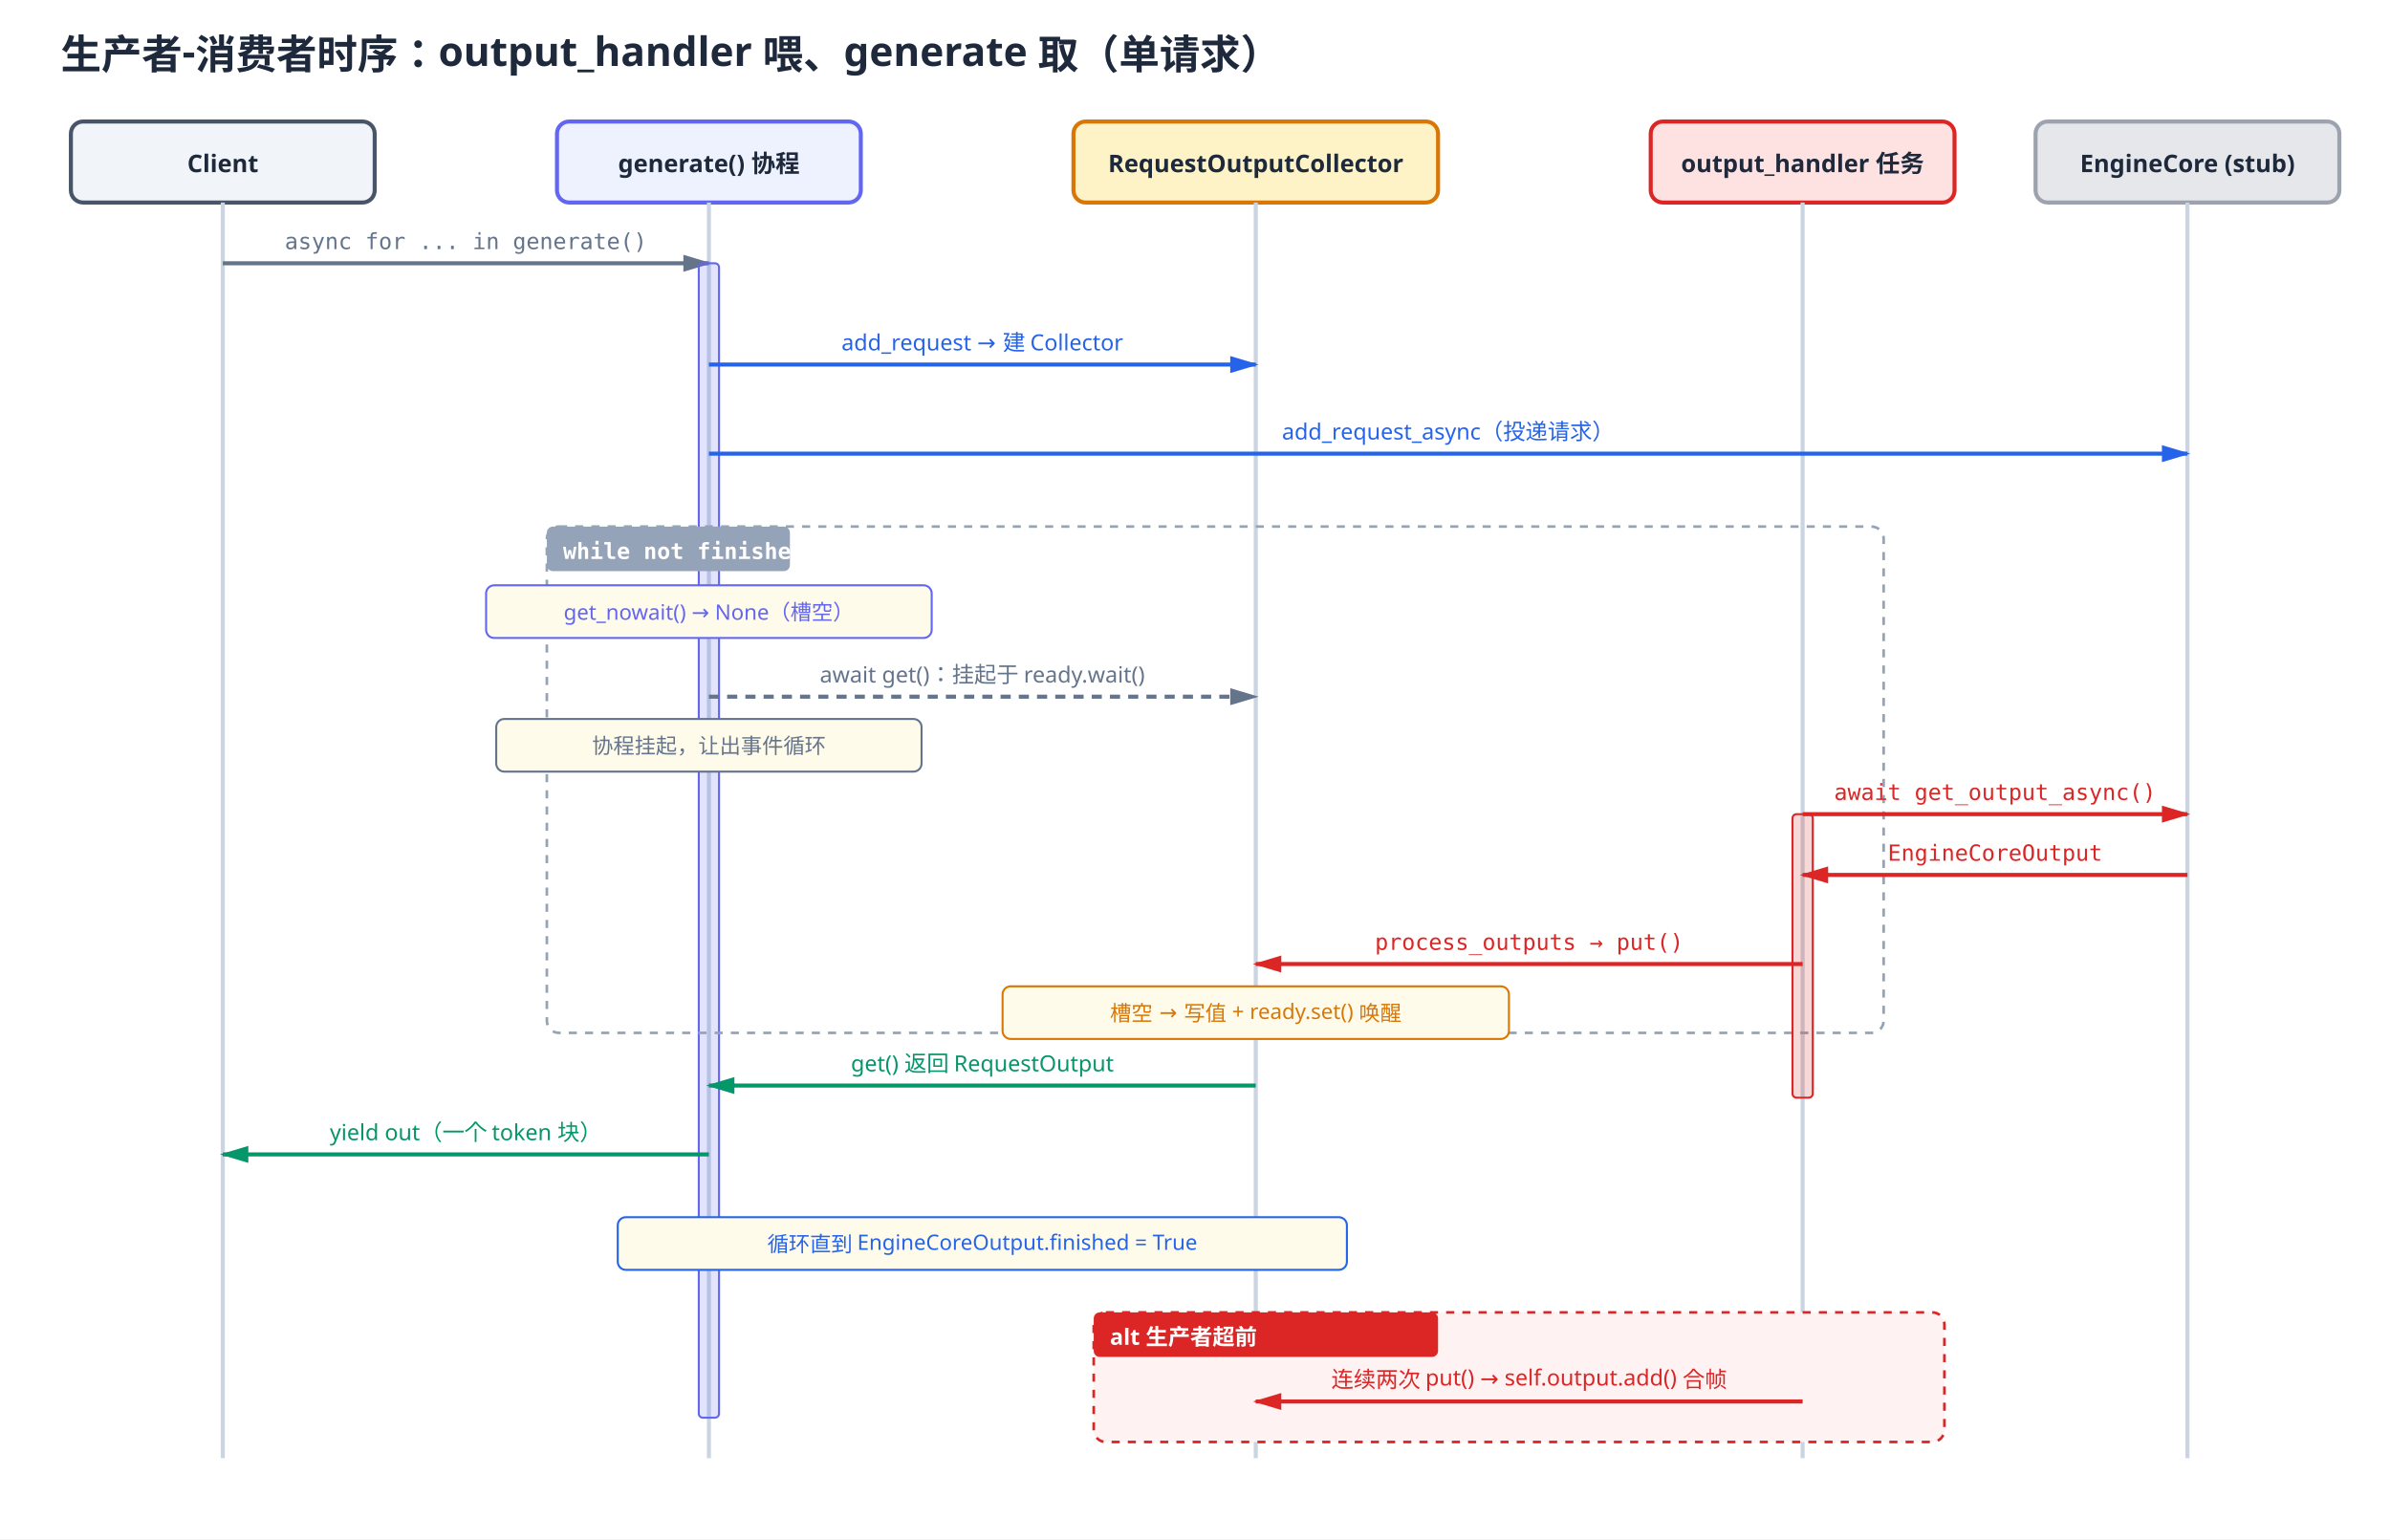
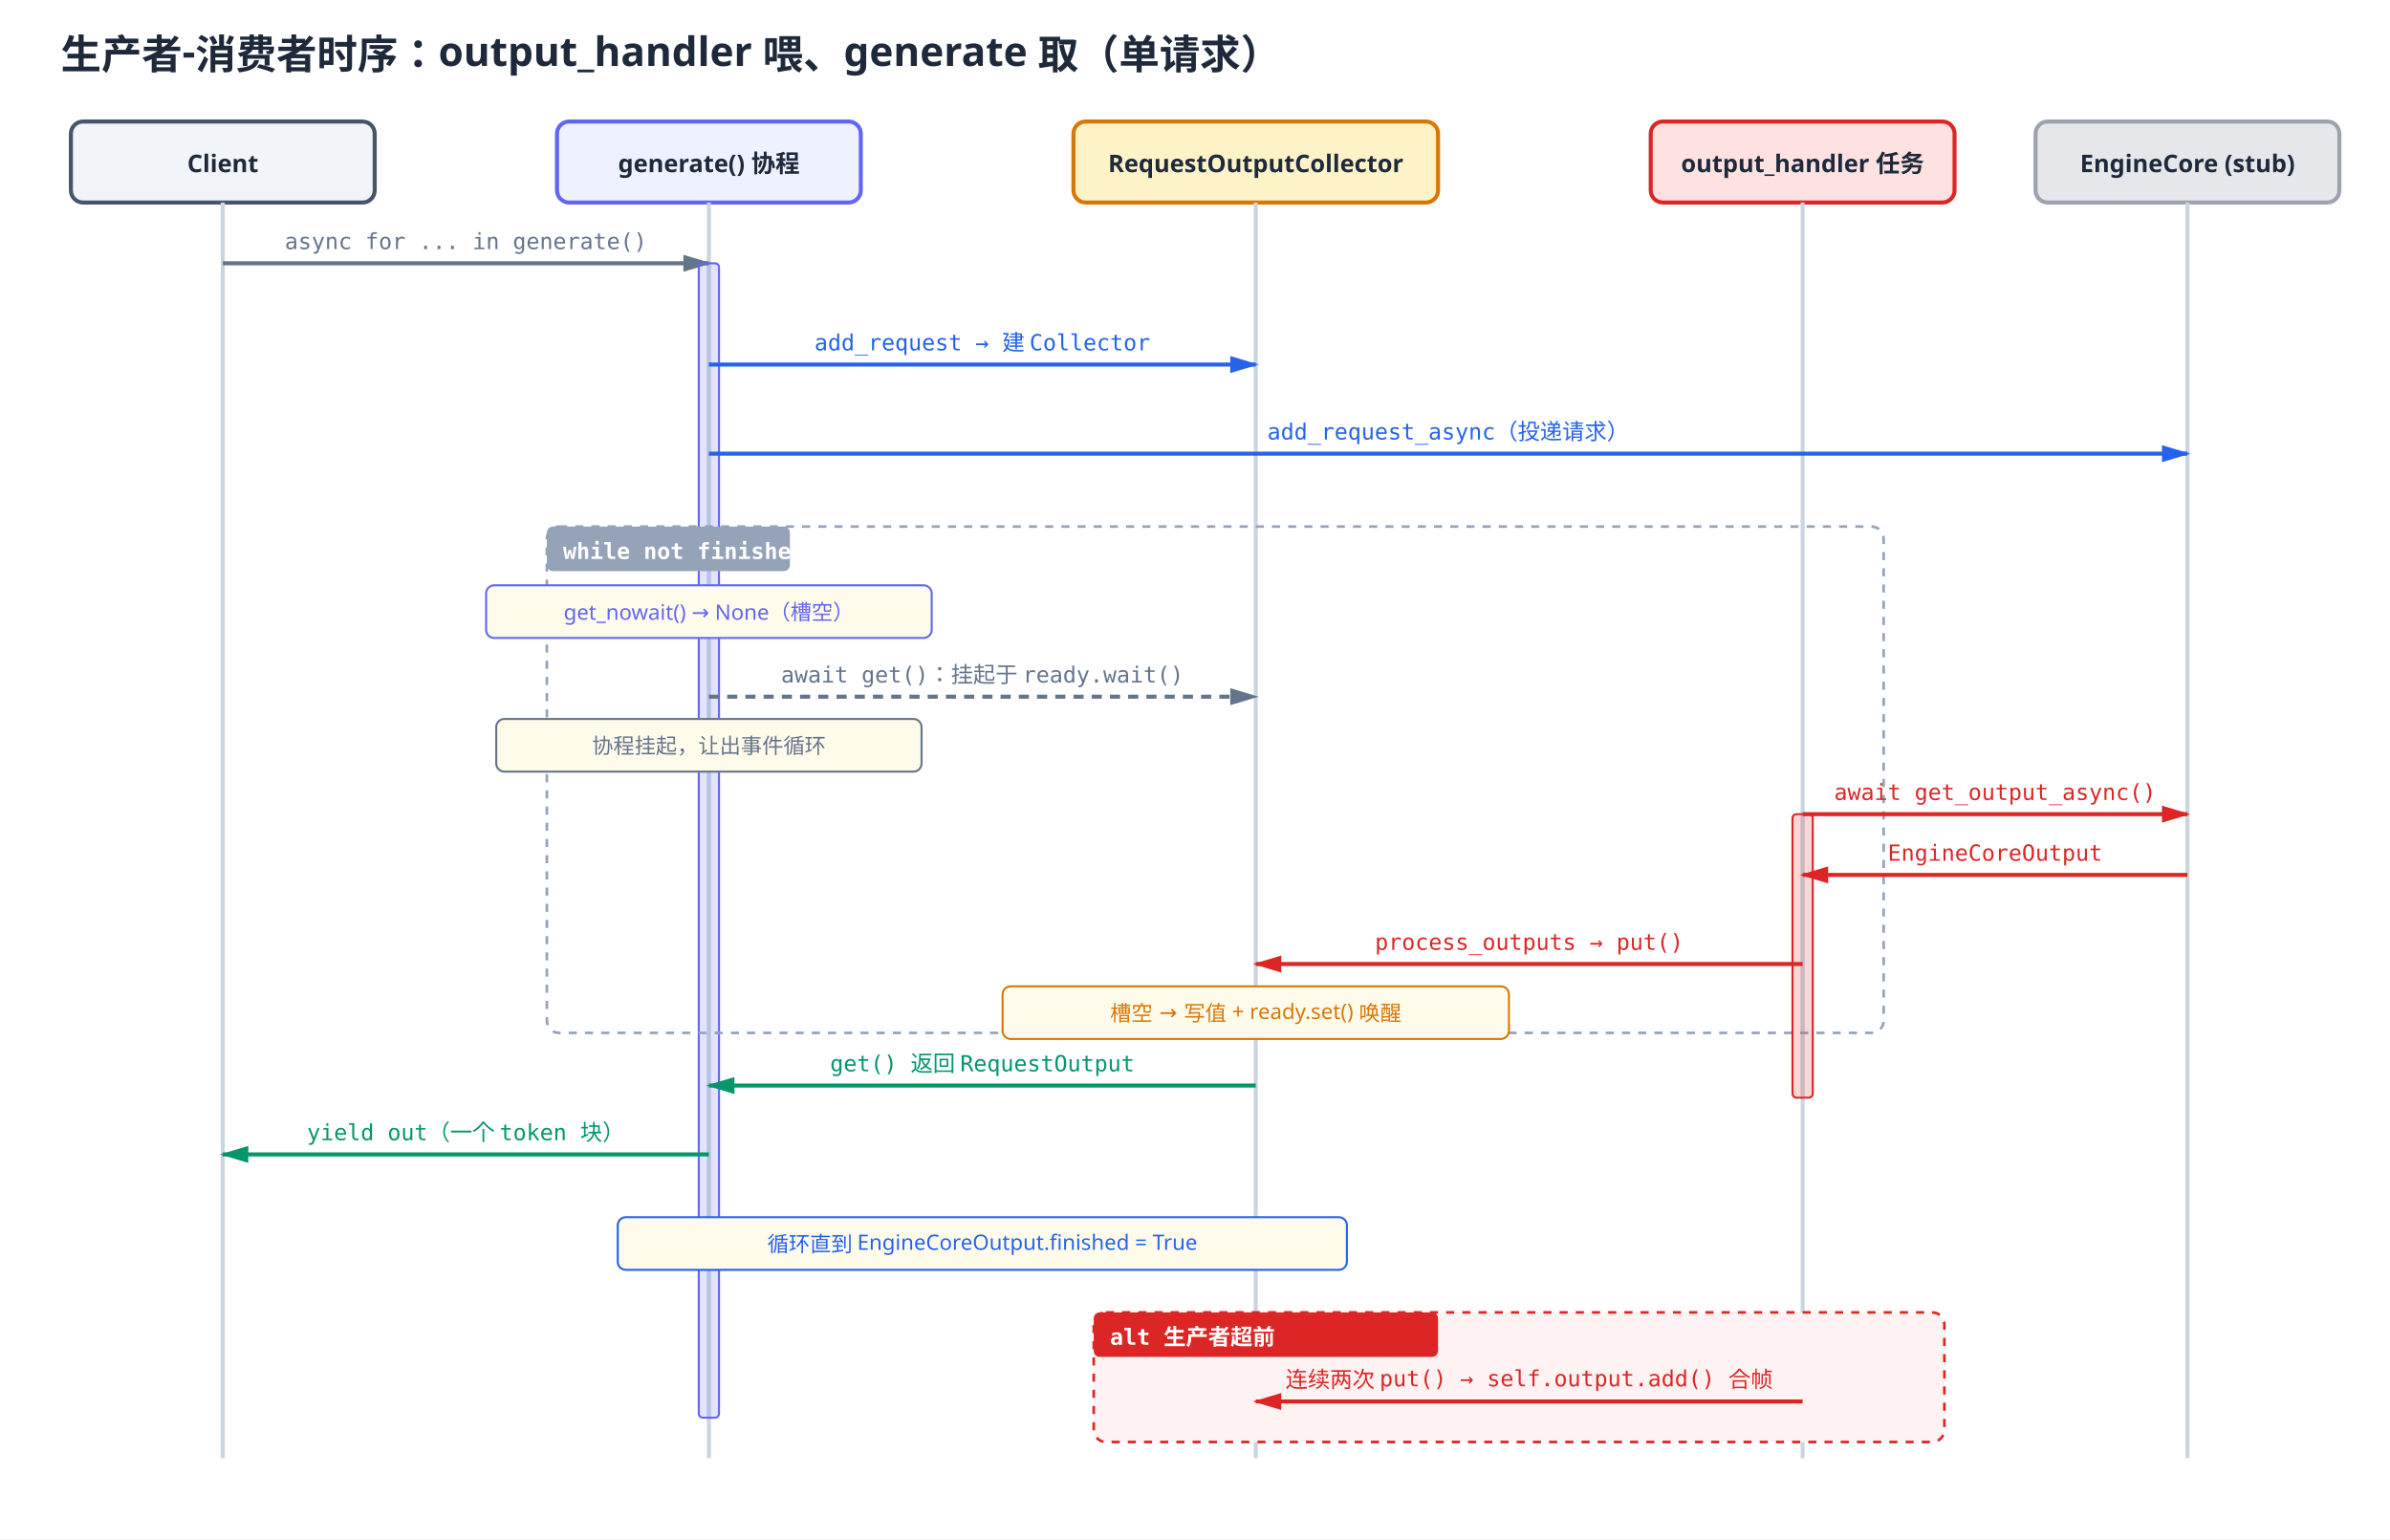
<svg xmlns="http://www.w3.org/2000/svg" viewBox="0 0 1180 760">
  <defs>
    <marker id="am" viewBox="0 0 10 6" refX="9" refY="3" markerWidth="7" markerHeight="5" orient="auto">
      <path d="M0,0 L10,3 L0,6 Z" fill="#64748b" />
    </marker>
    <marker id="ar" viewBox="0 0 10 6" refX="9" refY="3" markerWidth="7" markerHeight="5" orient="auto">
      <path d="M0,0 L10,3 L0,6 Z" fill="#2563eb" />
    </marker>
    <marker id="ao" viewBox="0 0 10 6" refX="9" refY="3" markerWidth="7" markerHeight="5" orient="auto">
      <path d="M0,0 L10,3 L0,6 Z" fill="#dc2626" />
    </marker>
    <marker id="ag" viewBox="0 0 10 6" refX="9" refY="3" markerWidth="7" markerHeight="5" orient="auto">
      <path d="M0,0 L10,3 L0,6 Z" fill="#059669" />
    </marker>
  </defs>
  <rect width="1180" height="760" fill="white" />
-   <text x="30" y="34" font-family="Droid Sans Fallback" font-size="20" font-weight="bold" fill="#1e293b">生产者-消费者时序：output_handler 喂、generate 取（单请求）</text>
+   <text x="30" y="34" font-family="sans-serif" font-size="20" font-weight="bold" fill="#1e293b">生产者-消费者时序：output_handler 喂、generate 取（单请求）</text>
  <rect x="35" y="60" width="150" height="40" rx="6" fill="#f1f5f9" stroke="#475569" stroke-width="2" />
  <text x="110" y="85" text-anchor="middle" font-family="sans-serif" font-size="12" font-weight="bold" fill="#1e293b">Client</text>
  <rect x="109" y="100" width="2" height="620" fill="#cbd5e1" />
  <rect x="275" y="60" width="150" height="40" rx="6" fill="#eef2ff" stroke="#6366f1" stroke-width="2" />
-   <text x="350" y="85" text-anchor="middle" font-family="Droid Sans Fallback" font-size="12" font-weight="bold" fill="#1e293b">generate() 协程</text>
+   <text x="350" y="85" text-anchor="middle" font-family="sans-serif" font-size="12" font-weight="bold" fill="#1e293b">generate() 协程</text>
  <rect x="349" y="100" width="2" height="620" fill="#cbd5e1" />
  <rect x="530" y="60" width="180" height="40" rx="6" fill="#fef3c7" stroke="#d97706" stroke-width="2" />
  <text x="620" y="85" text-anchor="middle" font-family="sans-serif" font-size="12" font-weight="bold" fill="#1e293b">RequestOutputCollector</text>
  <rect x="619" y="100" width="2" height="620" fill="#cbd5e1" />
  <rect x="815" y="60" width="150" height="40" rx="6" fill="#fee2e2" stroke="#dc2626" stroke-width="2" />
-   <text x="890" y="85" text-anchor="middle" font-family="Droid Sans Fallback" font-size="12" font-weight="bold" fill="#1e293b">output_handler 任务</text>
+   <text x="890" y="85" text-anchor="middle" font-family="sans-serif" font-size="12" font-weight="bold" fill="#1e293b">output_handler 任务</text>
  <rect x="889" y="100" width="2" height="620" fill="#cbd5e1" />
  <rect x="1005" y="60" width="150" height="40" rx="6" fill="#e5e7eb" stroke="#9ca3af" stroke-width="2" />
  <text x="1080" y="85" text-anchor="middle" font-family="sans-serif" font-size="12" font-weight="bold" fill="#1e293b">EngineCore (stub)</text>
  <rect x="1079" y="100" width="2" height="620" fill="#cbd5e1" />
  <path d="M110,130 L350,130" fill="none" stroke="#64748b" stroke-width="2" marker-end="url(#am)" />
  <text x="230" y="123" text-anchor="middle" font-family="monospace" font-size="11" fill="#64748b">async for ... in generate()</text>
  <rect x="345" y="130" width="10" height="570" rx="2" fill="#6366f1" fill-opacity="0.18" stroke="#6366f1" stroke-width="1" />
  <path d="M350,180 L620,180" fill="none" stroke="#2563eb" stroke-width="2" marker-end="url(#ar)" />
-   <text x="485" y="173" text-anchor="middle" font-family="Droid Sans Fallback" font-size="11" fill="#2563eb">add_request → 建 Collector</text>
+   <text x="485" y="173" text-anchor="middle" font-family="monospace" font-size="11" fill="#2563eb">add_request → 建 Collector</text>
  <path d="M350,224 L1080,224" fill="none" stroke="#2563eb" stroke-width="2" marker-end="url(#ar)" />
-   <text x="715" y="217" text-anchor="middle" font-family="Droid Sans Fallback" font-size="11" fill="#2563eb">add_request_async（投递请求）</text>
+   <text x="715" y="217" text-anchor="middle" font-family="monospace" font-size="11" fill="#2563eb">add_request_async（投递请求）</text>
  <rect x="270" y="260" width="660" height="250" rx="6" fill="none" stroke="#94a3b8" stroke-width="1.3" stroke-dasharray="4,4" />
  <rect x="270" y="260" width="120" height="22" rx="3" fill="#94a3b8" />
  <text x="278" y="276" font-family="monospace" font-size="11" font-weight="bold" fill="white">while not finished</text>
  <rect x="240" y="289" width="220" height="26" rx="4" fill="#fffbeb" stroke="#6366f1" stroke-width="1" />
-   <text x="350" y="306" text-anchor="middle" font-family="Droid Sans Fallback" font-size="10.5" fill="#6366f1">get_nowait() → None（槽空）</text>
+   <text x="350" y="306" text-anchor="middle" font-family="sans-serif" font-size="10.5" fill="#6366f1">get_nowait() → None（槽空）</text>
  <path d="M350,344 L620,344" fill="none" stroke="#64748b" stroke-width="2" stroke-dasharray="5,4" marker-end="url(#am)" />
-   <text x="485" y="337" text-anchor="middle" font-family="Droid Sans Fallback" font-size="11" fill="#64748b">await get()：挂起于 ready.wait()</text>
+   <text x="485" y="337" text-anchor="middle" font-family="monospace" font-size="11" fill="#64748b">await get()：挂起于 ready.wait()</text>
  <rect x="245" y="355" width="210" height="26" rx="4" fill="#fffbeb" stroke="#64748b" stroke-width="1" />
-   <text x="350" y="372" text-anchor="middle" font-family="Droid Sans Fallback" font-size="10.5" fill="#64748b">协程挂起，让出事件循环</text>
+   <text x="350" y="372" text-anchor="middle" font-family="sans-serif" font-size="10.5" fill="#64748b">协程挂起，让出事件循环</text>
  <path d="M890,402 L1080,402" fill="none" stroke="#dc2626" stroke-width="2" marker-end="url(#ao)" />
  <text x="985" y="395" text-anchor="middle" font-family="monospace" font-size="11" fill="#dc2626">await get_output_async()</text>
  <path d="M1080,432 L890,432" fill="none" stroke="#dc2626" stroke-width="2" marker-end="url(#ao)" />
  <text x="985" y="425" text-anchor="middle" font-family="monospace" font-size="11" fill="#dc2626">EngineCoreOutput</text>
  <rect x="885" y="402" width="10" height="140" rx="2" fill="#dc2626" fill-opacity="0.18" stroke="#dc2626" stroke-width="1" />
  <path d="M890,476 L620,476" fill="none" stroke="#dc2626" stroke-width="2" marker-end="url(#ao)" />
  <text x="755" y="469" text-anchor="middle" font-family="monospace" font-size="11" fill="#dc2626">process_outputs → put()</text>
  <rect x="495" y="487" width="250" height="26" rx="4" fill="#fffbeb" stroke="#d97706" stroke-width="1" />
-   <text x="620" y="504" text-anchor="middle" font-family="Droid Sans Fallback" font-size="10.5" fill="#d97706">槽空 → 写值 + ready.set() 唤醒</text>
+   <text x="620" y="504" text-anchor="middle" font-family="sans-serif" font-size="10.5" fill="#d97706">槽空 → 写值 + ready.set() 唤醒</text>
  <path d="M620,536 L350,536" fill="none" stroke="#059669" stroke-width="2" marker-end="url(#ag)" />
-   <text x="485" y="529" text-anchor="middle" font-family="Droid Sans Fallback" font-size="11" fill="#059669">get() 返回 RequestOutput</text>
+   <text x="485" y="529" text-anchor="middle" font-family="monospace" font-size="11" fill="#059669">get() 返回 RequestOutput</text>
  <path d="M350,570 L110,570" fill="none" stroke="#059669" stroke-width="2" marker-end="url(#ag)" />
-   <text x="230" y="563" text-anchor="middle" font-family="Droid Sans Fallback" font-size="11" fill="#059669">yield out（一个 token 块）</text>
+   <text x="230" y="563" text-anchor="middle" font-family="monospace" font-size="11" fill="#059669">yield out（一个 token 块）</text>
  <rect x="305" y="601" width="360" height="26" rx="4" fill="#fffbeb" stroke="#2563eb" stroke-width="1" />
-   <text x="485" y="618" text-anchor="middle" font-family="Droid Sans Fallback" font-size="10.5" fill="#2563eb">循环直到 EngineCoreOutput.finished = True</text>
+   <text x="485" y="618" text-anchor="middle" font-family="sans-serif" font-size="10.5" fill="#2563eb">循环直到 EngineCoreOutput.finished = True</text>
  <rect x="540" y="648" width="420" height="64" rx="6" fill="#fef2f2" stroke="#dc2626" stroke-width="1.3" stroke-dasharray="4,4" />
  <rect x="540" y="648" width="170" height="22" rx="3" fill="#dc2626" />
-   <text x="548" y="664" font-family="Droid Sans Fallback" font-size="11" font-weight="bold" fill="white">alt 生产者超前</text>
+   <text x="548" y="664" font-family="monospace" font-size="11" font-weight="bold" fill="white">alt 生产者超前</text>
  <path d="M890,692 L620,692" fill="none" stroke="#dc2626" stroke-width="2" marker-end="url(#ao)" />
-   <text x="755" y="685" text-anchor="middle" font-family="Droid Sans Fallback" font-size="11" fill="#dc2626">连续两次 put() → self.output.add() 合帧</text>
+   <text x="755" y="685" text-anchor="middle" font-family="monospace" font-size="11" fill="#dc2626">连续两次 put() → self.output.add() 合帧</text>
</svg>
